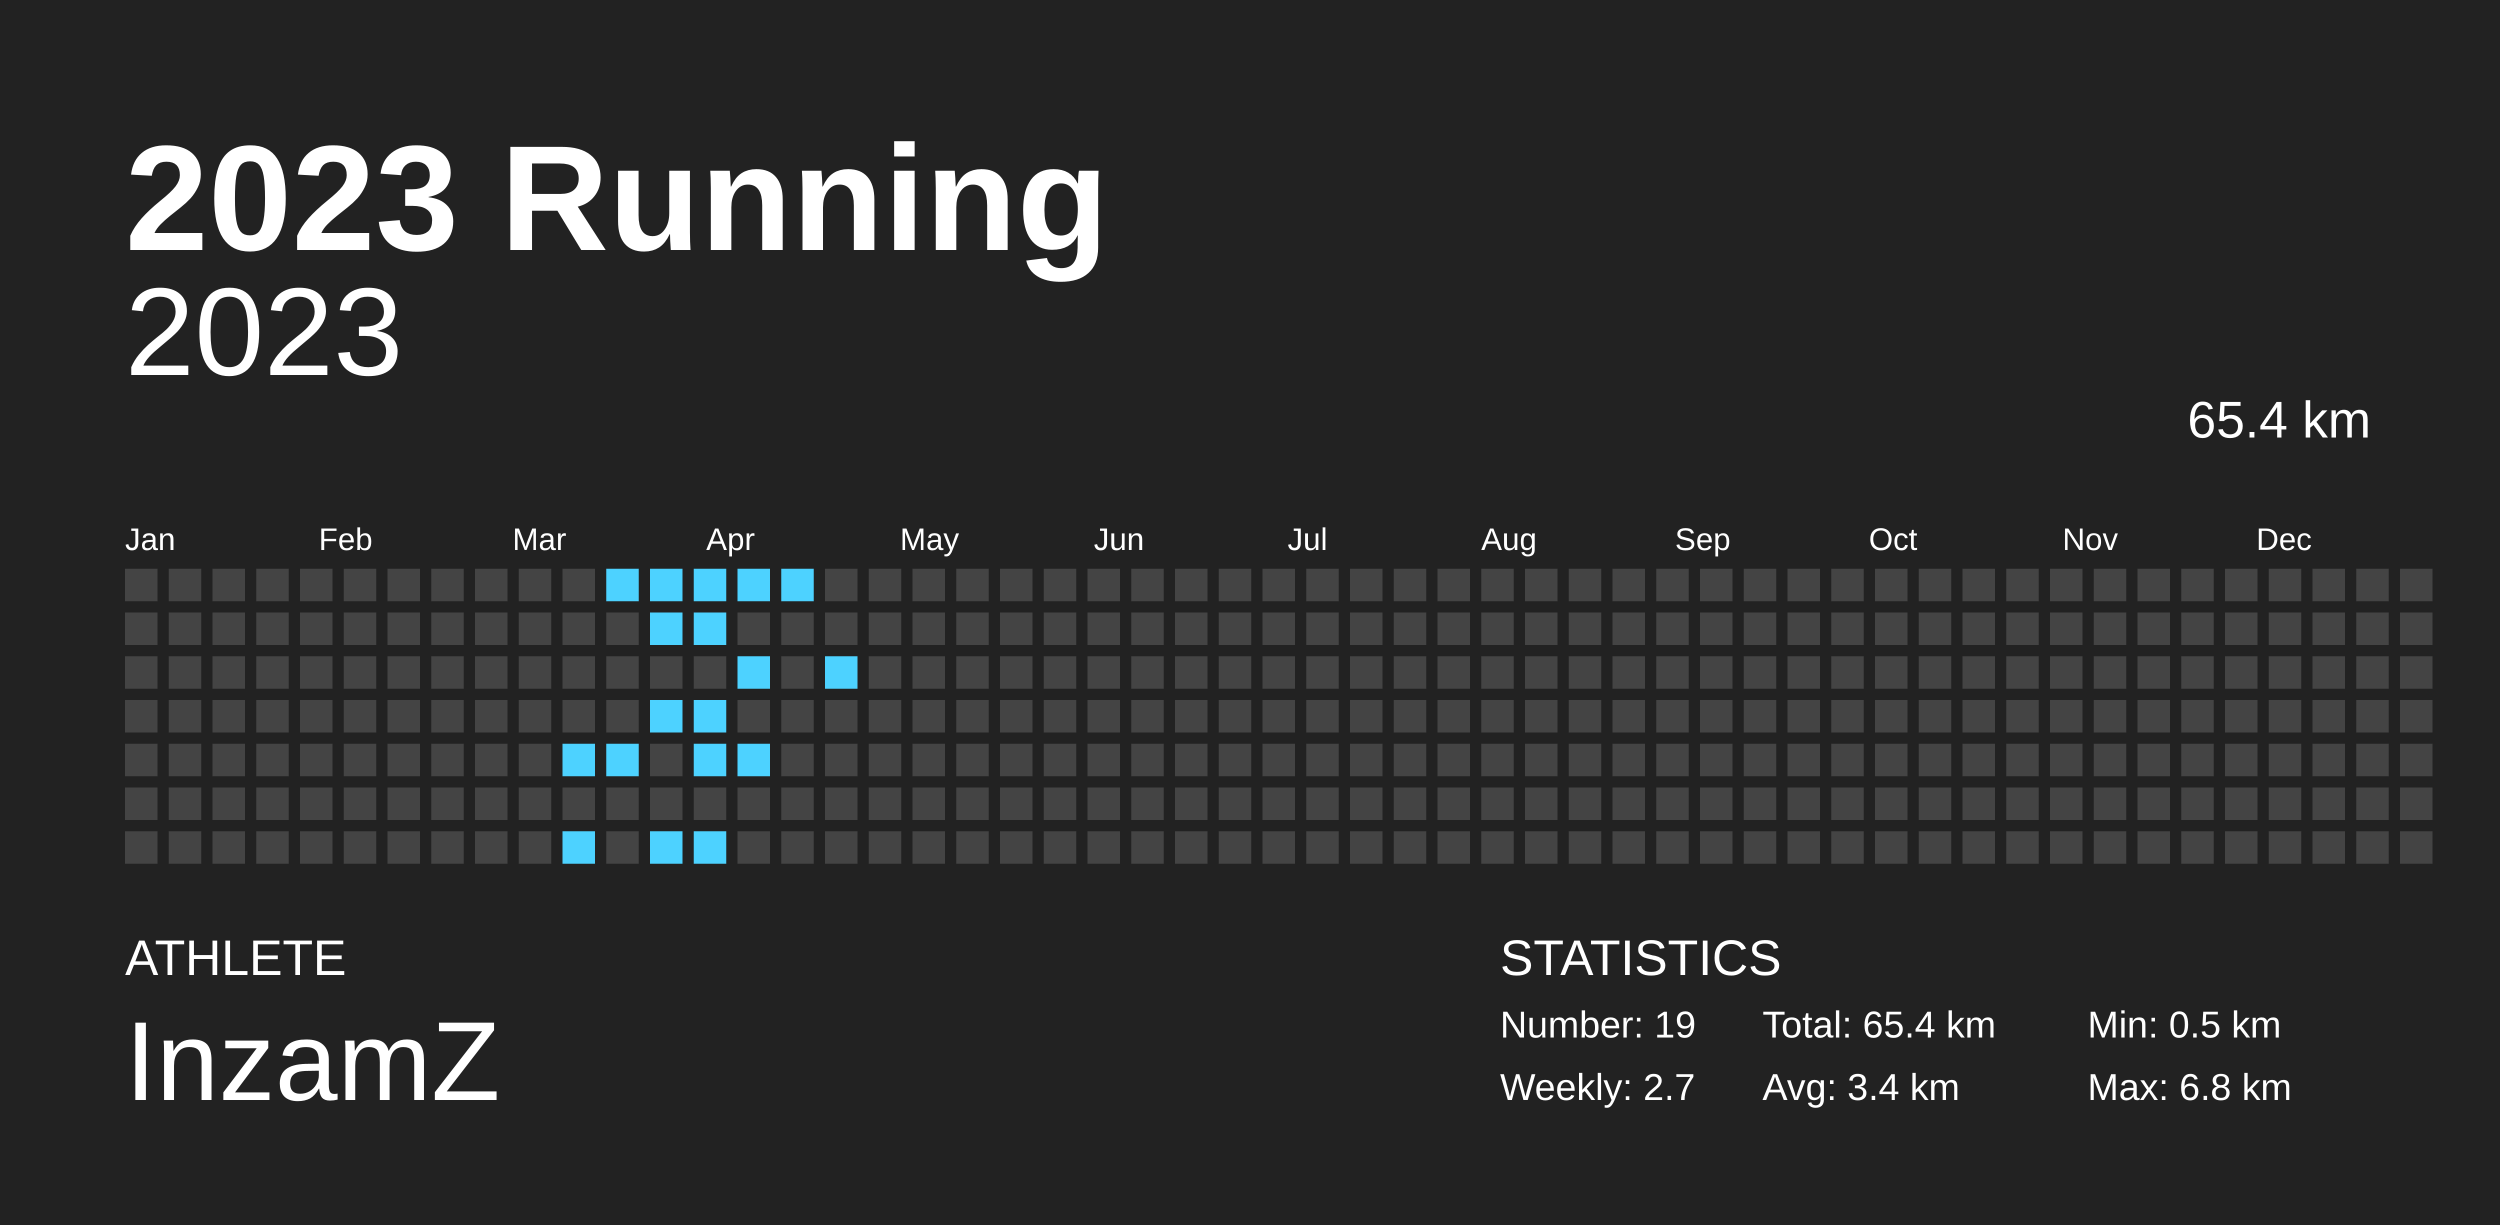
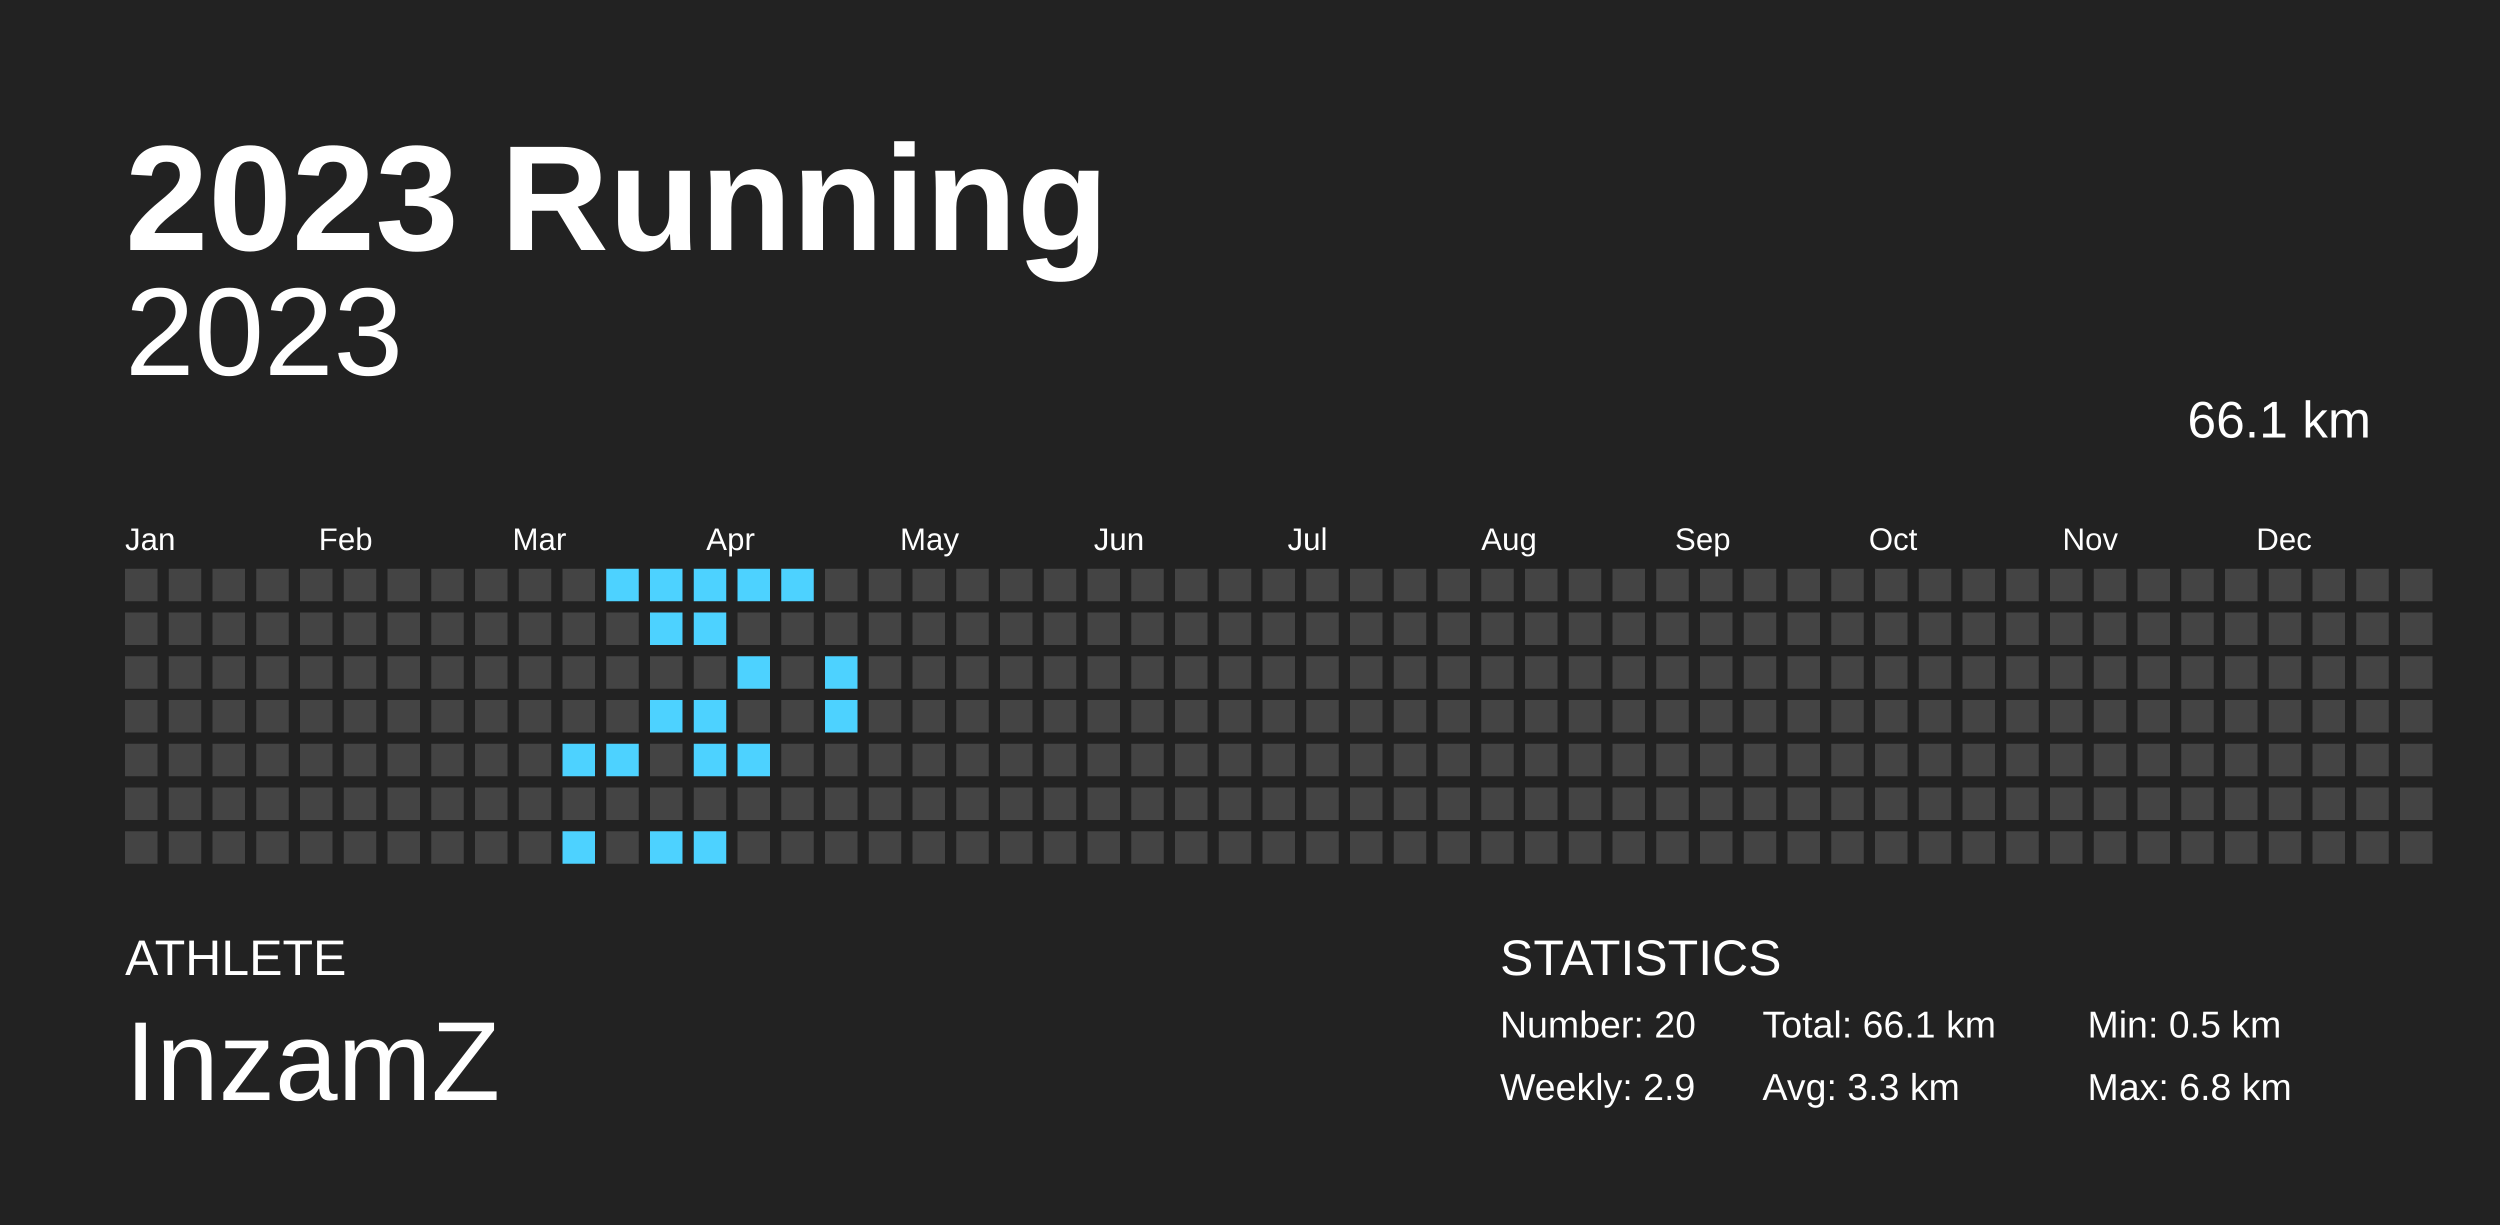
<svg xmlns="http://www.w3.org/2000/svg" baseProfile="full" height="98mm" version="1.1" viewBox="0,0,200,98" width="200mm">
  <defs />
  <rect fill="#222222" height="98" width="200" x="0" y="0" />
  <text fill="#FFFFFF" style="font-size:12px; font-family:Arial; font-weight:bold;" x="10" y="20">2023 Running</text>
  <text fill="#FFFFFF" style="font-size:4px; font-family:Arial" x="10" y="78">ATHLETE</text>
  <text fill="#FFFFFF" style="font-size:9px; font-family:Arial" x="10" y="88">InzamZ</text>
  <text fill="#FFFFFF" style="font-size:4px; font-family:Arial" x="120" y="78">STATISTICS</text>
-   <text fill="#FFFFFF" style="font-size:3px; font-family:Arial" x="120" y="83">Number: 19</text>
-   <text fill="#FFFFFF" style="font-size:3px; font-family:Arial" x="120" y="88">Weekly: 2.7</text>
-   <text fill="#FFFFFF" style="font-size:3px; font-family:Arial" x="141" y="83">Total: 65.4 km</text>
-   <text fill="#FFFFFF" style="font-size:3px; font-family:Arial" x="141" y="88">Avg: 3.4 km</text>
+   <text fill="#FFFFFF" style="font-size:3px; font-family:Arial" x="120" y="83">Number: 20</text>
+   <text fill="#FFFFFF" style="font-size:3px; font-family:Arial" x="120" y="88">Weekly: 2.9</text>
+   <text fill="#FFFFFF" style="font-size:3px; font-family:Arial" x="141" y="83">Total: 66.1 km</text>
+   <text fill="#FFFFFF" style="font-size:3px; font-family:Arial" x="141" y="88">Avg: 3.3 km</text>
  <text fill="#FFFFFF" style="font-size:3px; font-family:Arial" x="167" y="83">Min: 0.5 km</text>
  <text fill="#FFFFFF" style="font-size:3px; font-family:Arial" x="167" y="88">Max: 6.8 km</text>
  <text alignment-baseline="hanging" fill="#FFFFFF" style="font-size:10.0px; font-family:Arial;" x="10" y="30">2023</text>
-   <text alignment-baseline="hanging" fill="#FFFFFF" style="font-size:4.125px; font-family:Arial;" x="175" y="35">65.4 km</text>
+   <text alignment-baseline="hanging" fill="#FFFFFF" style="font-size:4.125px; font-family:Arial;" x="175" y="35">66.1 km</text>
  <text fill="#FFFFFF" style="font-size:2.5px; font-family:Arial" x="10.0" y="44">Jan</text>
  <text fill="#FFFFFF" style="font-size:2.5px; font-family:Arial" x="25.5" y="44">Feb</text>
  <text fill="#FFFFFF" style="font-size:2.5px; font-family:Arial" x="41.0" y="44">Mar</text>
  <text fill="#FFFFFF" style="font-size:2.5px; font-family:Arial" x="56.5" y="44">Apr</text>
  <text fill="#FFFFFF" style="font-size:2.5px; font-family:Arial" x="72.0" y="44">May</text>
  <text fill="#FFFFFF" style="font-size:2.5px; font-family:Arial" x="87.5" y="44">Jun</text>
  <text fill="#FFFFFF" style="font-size:2.5px; font-family:Arial" x="103.0" y="44">Jul</text>
  <text fill="#FFFFFF" style="font-size:2.5px; font-family:Arial" x="118.5" y="44">Aug</text>
  <text fill="#FFFFFF" style="font-size:2.5px; font-family:Arial" x="134.0" y="44">Sep</text>
  <text fill="#FFFFFF" style="font-size:2.5px; font-family:Arial" x="149.5" y="44">Oct</text>
  <text fill="#FFFFFF" style="font-size:2.5px; font-family:Arial" x="165.0" y="44">Nov</text>
  <text fill="#FFFFFF" style="font-size:2.5px; font-family:Arial" x="180.5" y="44">Dec</text>
  <rect fill="#444444" height="2.6" width="2.6" x="10.0" y="45.5" />
  <rect fill="#444444" height="2.6" width="2.6" x="10.0" y="49.0" />
  <rect fill="#444444" height="2.6" width="2.6" x="10.0" y="52.5" />
  <rect fill="#444444" height="2.6" width="2.6" x="10.0" y="56.0" />
  <rect fill="#444444" height="2.6" width="2.6" x="10.0" y="59.5" />
  <rect fill="#444444" height="2.6" width="2.6" x="10.0" y="63.0" />
  <rect fill="#444444" height="2.6" width="2.6" x="10.0" y="66.5" />
  <rect fill="#444444" height="2.6" width="2.6" x="13.5" y="45.5" />
  <rect fill="#444444" height="2.6" width="2.6" x="13.5" y="49.0" />
  <rect fill="#444444" height="2.6" width="2.6" x="13.5" y="52.5" />
  <rect fill="#444444" height="2.6" width="2.6" x="13.5" y="56.0" />
  <rect fill="#444444" height="2.6" width="2.6" x="13.5" y="59.5" />
  <rect fill="#444444" height="2.6" width="2.6" x="13.5" y="63.0" />
  <rect fill="#444444" height="2.6" width="2.6" x="13.5" y="66.5" />
  <rect fill="#444444" height="2.6" width="2.6" x="17.0" y="45.5" />
  <rect fill="#444444" height="2.6" width="2.6" x="17.0" y="49.0" />
  <rect fill="#444444" height="2.6" width="2.6" x="17.0" y="52.5" />
  <rect fill="#444444" height="2.6" width="2.6" x="17.0" y="56.0" />
  <rect fill="#444444" height="2.6" width="2.6" x="17.0" y="59.5" />
  <rect fill="#444444" height="2.6" width="2.6" x="17.0" y="63.0" />
  <rect fill="#444444" height="2.6" width="2.6" x="17.0" y="66.5" />
  <rect fill="#444444" height="2.6" width="2.6" x="20.5" y="45.5" />
  <rect fill="#444444" height="2.6" width="2.6" x="20.5" y="49.0" />
  <rect fill="#444444" height="2.6" width="2.6" x="20.5" y="52.5" />
  <rect fill="#444444" height="2.6" width="2.6" x="20.5" y="56.0" />
  <rect fill="#444444" height="2.6" width="2.6" x="20.5" y="59.5" />
  <rect fill="#444444" height="2.6" width="2.6" x="20.5" y="63.0" />
  <rect fill="#444444" height="2.6" width="2.6" x="20.5" y="66.5" />
  <rect fill="#444444" height="2.6" width="2.6" x="24.0" y="45.5" />
  <rect fill="#444444" height="2.6" width="2.6" x="24.0" y="49.0" />
  <rect fill="#444444" height="2.6" width="2.6" x="24.0" y="52.5" />
  <rect fill="#444444" height="2.6" width="2.6" x="24.0" y="56.0" />
  <rect fill="#444444" height="2.6" width="2.6" x="24.0" y="59.5" />
  <rect fill="#444444" height="2.6" width="2.6" x="24.0" y="63.0" />
  <rect fill="#444444" height="2.6" width="2.6" x="24.0" y="66.5" />
  <rect fill="#444444" height="2.6" width="2.6" x="27.5" y="45.5" />
  <rect fill="#444444" height="2.6" width="2.6" x="27.5" y="49.0" />
  <rect fill="#444444" height="2.6" width="2.6" x="27.5" y="52.5" />
  <rect fill="#444444" height="2.6" width="2.6" x="27.5" y="56.0" />
  <rect fill="#444444" height="2.6" width="2.6" x="27.5" y="59.5" />
  <rect fill="#444444" height="2.6" width="2.6" x="27.5" y="63.0" />
  <rect fill="#444444" height="2.6" width="2.6" x="27.5" y="66.5" />
  <rect fill="#444444" height="2.6" width="2.6" x="31.0" y="45.5" />
  <rect fill="#444444" height="2.6" width="2.6" x="31.0" y="49.0" />
  <rect fill="#444444" height="2.6" width="2.6" x="31.0" y="52.5" />
  <rect fill="#444444" height="2.6" width="2.6" x="31.0" y="56.0" />
  <rect fill="#444444" height="2.6" width="2.6" x="31.0" y="59.5" />
  <rect fill="#444444" height="2.6" width="2.6" x="31.0" y="63.0" />
  <rect fill="#444444" height="2.6" width="2.6" x="31.0" y="66.5" />
  <rect fill="#444444" height="2.6" width="2.6" x="34.5" y="45.5" />
  <rect fill="#444444" height="2.6" width="2.6" x="34.5" y="49.0" />
  <rect fill="#444444" height="2.6" width="2.6" x="34.5" y="52.5" />
  <rect fill="#444444" height="2.6" width="2.6" x="34.5" y="56.0" />
  <rect fill="#444444" height="2.6" width="2.6" x="34.5" y="59.5" />
  <rect fill="#444444" height="2.6" width="2.6" x="34.5" y="63.0" />
  <rect fill="#444444" height="2.6" width="2.6" x="34.5" y="66.5" />
  <rect fill="#444444" height="2.6" width="2.6" x="38.0" y="45.5" />
  <rect fill="#444444" height="2.6" width="2.6" x="38.0" y="49.0" />
  <rect fill="#444444" height="2.6" width="2.6" x="38.0" y="52.5" />
  <rect fill="#444444" height="2.6" width="2.6" x="38.0" y="56.0" />
  <rect fill="#444444" height="2.6" width="2.6" x="38.0" y="59.5" />
  <rect fill="#444444" height="2.6" width="2.6" x="38.0" y="63.0" />
  <rect fill="#444444" height="2.6" width="2.6" x="38.0" y="66.5" />
  <rect fill="#444444" height="2.6" width="2.6" x="41.5" y="45.5" />
  <rect fill="#444444" height="2.6" width="2.6" x="41.5" y="49.0" />
  <rect fill="#444444" height="2.6" width="2.6" x="41.5" y="52.5" />
  <rect fill="#444444" height="2.6" width="2.6" x="41.5" y="56.0" />
  <rect fill="#444444" height="2.6" width="2.6" x="41.5" y="59.5" />
  <rect fill="#444444" height="2.6" width="2.6" x="41.5" y="63.0" />
  <rect fill="#444444" height="2.6" width="2.6" x="41.5" y="66.5" />
  <rect fill="#444444" height="2.6" width="2.6" x="45.0" y="45.5" />
  <rect fill="#444444" height="2.6" width="2.6" x="45.0" y="49.0" />
  <rect fill="#444444" height="2.6" width="2.6" x="45.0" y="52.5" />
  <rect fill="#444444" height="2.6" width="2.6" x="45.0" y="56.0" />
  <rect fill="#4dd2ff" height="2.6" width="2.6" x="45.0" y="59.5" />
  <rect fill="#444444" height="2.6" width="2.6" x="45.0" y="63.0" />
  <rect fill="#4dd2ff" height="2.6" width="2.6" x="45.0" y="66.5" />
  <rect fill="#4dd2ff" height="2.6" width="2.6" x="48.5" y="45.5" />
  <rect fill="#444444" height="2.6" width="2.6" x="48.5" y="49.0" />
  <rect fill="#444444" height="2.6" width="2.6" x="48.5" y="52.5" />
  <rect fill="#444444" height="2.6" width="2.6" x="48.5" y="56.0" />
  <rect fill="#4dd2ff" height="2.6" width="2.6" x="48.5" y="59.5" />
  <rect fill="#444444" height="2.6" width="2.6" x="48.5" y="63.0" />
  <rect fill="#444444" height="2.6" width="2.6" x="48.5" y="66.5" />
  <rect fill="#4dd2ff" height="2.6" width="2.6" x="52.0" y="45.5" />
  <rect fill="#4dd2ff" height="2.6" width="2.6" x="52.0" y="49.0" />
  <rect fill="#444444" height="2.6" width="2.6" x="52.0" y="52.5" />
  <rect fill="#4dd2ff" height="2.6" width="2.6" x="52.0" y="56.0" />
  <rect fill="#444444" height="2.6" width="2.6" x="52.0" y="59.5" />
  <rect fill="#444444" height="2.6" width="2.6" x="52.0" y="63.0" />
  <rect fill="#4dd2ff" height="2.6" width="2.6" x="52.0" y="66.5" />
  <rect fill="#4dd2ff" height="2.6" width="2.6" x="55.5" y="45.5" />
  <rect fill="#4dd2ff" height="2.6" width="2.6" x="55.5" y="49.0" />
  <rect fill="#444444" height="2.6" width="2.6" x="55.5" y="52.5" />
  <rect fill="#4dd2ff" height="2.6" width="2.6" x="55.5" y="56.0" />
  <rect fill="#4dd2ff" height="2.6" width="2.6" x="55.5" y="59.5" />
  <rect fill="#444444" height="2.6" width="2.6" x="55.5" y="63.0" />
  <rect fill="#4dd2ff" height="2.6" width="2.6" x="55.5" y="66.5" />
  <rect fill="#4dd2ff" height="2.6" width="2.6" x="59.0" y="45.5" />
  <rect fill="#444444" height="2.6" width="2.6" x="59.0" y="49.0" />
  <rect fill="#4dd2ff" height="2.6" width="2.6" x="59.0" y="52.5" />
  <rect fill="#444444" height="2.6" width="2.6" x="59.0" y="56.0" />
  <rect fill="#4dd2ff" height="2.6" width="2.6" x="59.0" y="59.5" />
  <rect fill="#444444" height="2.6" width="2.6" x="59.0" y="63.0" />
  <rect fill="#444444" height="2.6" width="2.6" x="59.0" y="66.5" />
  <rect fill="#4dd2ff" height="2.6" width="2.6" x="62.5" y="45.5" />
  <rect fill="#444444" height="2.6" width="2.6" x="62.5" y="49.0" />
  <rect fill="#444444" height="2.6" width="2.6" x="62.5" y="52.5" />
  <rect fill="#444444" height="2.6" width="2.6" x="62.5" y="56.0" />
  <rect fill="#444444" height="2.6" width="2.6" x="62.5" y="59.5" />
  <rect fill="#444444" height="2.6" width="2.6" x="62.5" y="63.0" />
  <rect fill="#444444" height="2.6" width="2.6" x="62.5" y="66.5" />
  <rect fill="#444444" height="2.6" width="2.6" x="66.0" y="45.5" />
  <rect fill="#444444" height="2.6" width="2.6" x="66.0" y="49.0" />
  <rect fill="#4dd2ff" height="2.6" width="2.6" x="66.0" y="52.5" />
-   <rect fill="#444444" height="2.6" width="2.6" x="66.0" y="56.0" />
+   <rect fill="#4dd2ff" height="2.6" width="2.6" x="66.0" y="56.0" />
  <rect fill="#444444" height="2.6" width="2.6" x="66.0" y="59.5" />
  <rect fill="#444444" height="2.6" width="2.6" x="66.0" y="63.0" />
  <rect fill="#444444" height="2.6" width="2.6" x="66.0" y="66.5" />
  <rect fill="#444444" height="2.6" width="2.6" x="69.5" y="45.5" />
  <rect fill="#444444" height="2.6" width="2.6" x="69.5" y="49.0" />
  <rect fill="#444444" height="2.6" width="2.6" x="69.5" y="52.5" />
  <rect fill="#444444" height="2.6" width="2.6" x="69.5" y="56.0" />
  <rect fill="#444444" height="2.6" width="2.6" x="69.5" y="59.5" />
  <rect fill="#444444" height="2.6" width="2.6" x="69.5" y="63.0" />
  <rect fill="#444444" height="2.6" width="2.6" x="69.5" y="66.5" />
  <rect fill="#444444" height="2.6" width="2.6" x="73.0" y="45.5" />
  <rect fill="#444444" height="2.6" width="2.6" x="73.0" y="49.0" />
  <rect fill="#444444" height="2.6" width="2.6" x="73.0" y="52.5" />
  <rect fill="#444444" height="2.6" width="2.6" x="73.0" y="56.0" />
  <rect fill="#444444" height="2.6" width="2.6" x="73.0" y="59.5" />
  <rect fill="#444444" height="2.6" width="2.6" x="73.0" y="63.0" />
  <rect fill="#444444" height="2.6" width="2.6" x="73.0" y="66.5" />
  <rect fill="#444444" height="2.6" width="2.6" x="76.5" y="45.5" />
  <rect fill="#444444" height="2.6" width="2.6" x="76.5" y="49.0" />
  <rect fill="#444444" height="2.6" width="2.6" x="76.5" y="52.5" />
  <rect fill="#444444" height="2.6" width="2.6" x="76.5" y="56.0" />
  <rect fill="#444444" height="2.6" width="2.6" x="76.5" y="59.5" />
  <rect fill="#444444" height="2.6" width="2.6" x="76.5" y="63.0" />
  <rect fill="#444444" height="2.6" width="2.6" x="76.5" y="66.5" />
  <rect fill="#444444" height="2.6" width="2.6" x="80.0" y="45.5" />
  <rect fill="#444444" height="2.6" width="2.6" x="80.0" y="49.0" />
  <rect fill="#444444" height="2.6" width="2.6" x="80.0" y="52.5" />
  <rect fill="#444444" height="2.6" width="2.6" x="80.0" y="56.0" />
  <rect fill="#444444" height="2.6" width="2.6" x="80.0" y="59.5" />
  <rect fill="#444444" height="2.6" width="2.6" x="80.0" y="63.0" />
  <rect fill="#444444" height="2.6" width="2.6" x="80.0" y="66.5" />
  <rect fill="#444444" height="2.6" width="2.6" x="83.5" y="45.5" />
  <rect fill="#444444" height="2.6" width="2.6" x="83.5" y="49.0" />
  <rect fill="#444444" height="2.6" width="2.6" x="83.5" y="52.5" />
  <rect fill="#444444" height="2.6" width="2.6" x="83.5" y="56.0" />
  <rect fill="#444444" height="2.6" width="2.6" x="83.5" y="59.5" />
  <rect fill="#444444" height="2.6" width="2.6" x="83.5" y="63.0" />
  <rect fill="#444444" height="2.6" width="2.6" x="83.5" y="66.5" />
  <rect fill="#444444" height="2.6" width="2.6" x="87.0" y="45.5" />
  <rect fill="#444444" height="2.6" width="2.6" x="87.0" y="49.0" />
  <rect fill="#444444" height="2.6" width="2.6" x="87.0" y="52.5" />
  <rect fill="#444444" height="2.6" width="2.6" x="87.0" y="56.0" />
  <rect fill="#444444" height="2.6" width="2.6" x="87.0" y="59.5" />
  <rect fill="#444444" height="2.6" width="2.6" x="87.0" y="63.0" />
  <rect fill="#444444" height="2.6" width="2.6" x="87.0" y="66.5" />
  <rect fill="#444444" height="2.6" width="2.6" x="90.5" y="45.5" />
  <rect fill="#444444" height="2.6" width="2.6" x="90.5" y="49.0" />
  <rect fill="#444444" height="2.6" width="2.6" x="90.5" y="52.5" />
  <rect fill="#444444" height="2.6" width="2.6" x="90.5" y="56.0" />
  <rect fill="#444444" height="2.6" width="2.6" x="90.5" y="59.5" />
  <rect fill="#444444" height="2.6" width="2.6" x="90.5" y="63.0" />
  <rect fill="#444444" height="2.6" width="2.6" x="90.5" y="66.5" />
  <rect fill="#444444" height="2.6" width="2.6" x="94.0" y="45.5" />
  <rect fill="#444444" height="2.6" width="2.6" x="94.0" y="49.0" />
  <rect fill="#444444" height="2.6" width="2.6" x="94.0" y="52.5" />
  <rect fill="#444444" height="2.6" width="2.6" x="94.0" y="56.0" />
  <rect fill="#444444" height="2.6" width="2.6" x="94.0" y="59.5" />
  <rect fill="#444444" height="2.6" width="2.6" x="94.0" y="63.0" />
  <rect fill="#444444" height="2.6" width="2.6" x="94.0" y="66.5" />
  <rect fill="#444444" height="2.6" width="2.6" x="97.5" y="45.5" />
  <rect fill="#444444" height="2.6" width="2.6" x="97.5" y="49.0" />
  <rect fill="#444444" height="2.6" width="2.6" x="97.5" y="52.5" />
  <rect fill="#444444" height="2.6" width="2.6" x="97.5" y="56.0" />
  <rect fill="#444444" height="2.6" width="2.6" x="97.5" y="59.5" />
  <rect fill="#444444" height="2.6" width="2.6" x="97.5" y="63.0" />
  <rect fill="#444444" height="2.6" width="2.6" x="97.5" y="66.5" />
  <rect fill="#444444" height="2.6" width="2.6" x="101.0" y="45.5" />
  <rect fill="#444444" height="2.6" width="2.6" x="101.0" y="49.0" />
  <rect fill="#444444" height="2.6" width="2.6" x="101.0" y="52.5" />
  <rect fill="#444444" height="2.6" width="2.6" x="101.0" y="56.0" />
  <rect fill="#444444" height="2.6" width="2.6" x="101.0" y="59.5" />
  <rect fill="#444444" height="2.6" width="2.6" x="101.0" y="63.0" />
  <rect fill="#444444" height="2.6" width="2.6" x="101.0" y="66.5" />
  <rect fill="#444444" height="2.6" width="2.6" x="104.5" y="45.5" />
  <rect fill="#444444" height="2.6" width="2.6" x="104.5" y="49.0" />
  <rect fill="#444444" height="2.6" width="2.6" x="104.5" y="52.5" />
  <rect fill="#444444" height="2.6" width="2.6" x="104.5" y="56.0" />
  <rect fill="#444444" height="2.6" width="2.6" x="104.5" y="59.5" />
  <rect fill="#444444" height="2.6" width="2.6" x="104.5" y="63.0" />
  <rect fill="#444444" height="2.6" width="2.6" x="104.5" y="66.5" />
  <rect fill="#444444" height="2.6" width="2.6" x="108.0" y="45.5" />
  <rect fill="#444444" height="2.6" width="2.6" x="108.0" y="49.0" />
  <rect fill="#444444" height="2.6" width="2.6" x="108.0" y="52.5" />
  <rect fill="#444444" height="2.6" width="2.6" x="108.0" y="56.0" />
  <rect fill="#444444" height="2.6" width="2.6" x="108.0" y="59.5" />
  <rect fill="#444444" height="2.6" width="2.6" x="108.0" y="63.0" />
  <rect fill="#444444" height="2.6" width="2.6" x="108.0" y="66.5" />
  <rect fill="#444444" height="2.6" width="2.6" x="111.5" y="45.5" />
  <rect fill="#444444" height="2.6" width="2.6" x="111.5" y="49.0" />
  <rect fill="#444444" height="2.6" width="2.6" x="111.5" y="52.5" />
  <rect fill="#444444" height="2.6" width="2.6" x="111.5" y="56.0" />
  <rect fill="#444444" height="2.6" width="2.6" x="111.5" y="59.5" />
  <rect fill="#444444" height="2.6" width="2.6" x="111.5" y="63.0" />
  <rect fill="#444444" height="2.6" width="2.6" x="111.5" y="66.5" />
  <rect fill="#444444" height="2.6" width="2.6" x="115.0" y="45.5" />
  <rect fill="#444444" height="2.6" width="2.6" x="115.0" y="49.0" />
  <rect fill="#444444" height="2.6" width="2.6" x="115.0" y="52.5" />
  <rect fill="#444444" height="2.6" width="2.6" x="115.0" y="56.0" />
  <rect fill="#444444" height="2.6" width="2.6" x="115.0" y="59.5" />
  <rect fill="#444444" height="2.6" width="2.6" x="115.0" y="63.0" />
  <rect fill="#444444" height="2.6" width="2.6" x="115.0" y="66.5" />
  <rect fill="#444444" height="2.6" width="2.6" x="118.5" y="45.5" />
  <rect fill="#444444" height="2.6" width="2.6" x="118.5" y="49.0" />
  <rect fill="#444444" height="2.6" width="2.6" x="118.5" y="52.5" />
  <rect fill="#444444" height="2.6" width="2.6" x="118.5" y="56.0" />
  <rect fill="#444444" height="2.6" width="2.6" x="118.5" y="59.5" />
  <rect fill="#444444" height="2.6" width="2.6" x="118.5" y="63.0" />
  <rect fill="#444444" height="2.6" width="2.6" x="118.5" y="66.5" />
  <rect fill="#444444" height="2.6" width="2.6" x="122.0" y="45.5" />
  <rect fill="#444444" height="2.6" width="2.6" x="122.0" y="49.0" />
  <rect fill="#444444" height="2.6" width="2.6" x="122.0" y="52.5" />
  <rect fill="#444444" height="2.6" width="2.6" x="122.0" y="56.0" />
  <rect fill="#444444" height="2.6" width="2.6" x="122.0" y="59.5" />
  <rect fill="#444444" height="2.6" width="2.6" x="122.0" y="63.0" />
  <rect fill="#444444" height="2.6" width="2.6" x="122.0" y="66.5" />
  <rect fill="#444444" height="2.6" width="2.6" x="125.5" y="45.5" />
  <rect fill="#444444" height="2.6" width="2.6" x="125.5" y="49.0" />
  <rect fill="#444444" height="2.6" width="2.6" x="125.5" y="52.5" />
  <rect fill="#444444" height="2.6" width="2.6" x="125.5" y="56.0" />
  <rect fill="#444444" height="2.6" width="2.6" x="125.5" y="59.5" />
  <rect fill="#444444" height="2.6" width="2.6" x="125.5" y="63.0" />
  <rect fill="#444444" height="2.6" width="2.6" x="125.5" y="66.5" />
  <rect fill="#444444" height="2.6" width="2.6" x="129.0" y="45.5" />
  <rect fill="#444444" height="2.6" width="2.6" x="129.0" y="49.0" />
  <rect fill="#444444" height="2.6" width="2.6" x="129.0" y="52.5" />
  <rect fill="#444444" height="2.6" width="2.6" x="129.0" y="56.0" />
  <rect fill="#444444" height="2.6" width="2.6" x="129.0" y="59.5" />
  <rect fill="#444444" height="2.6" width="2.6" x="129.0" y="63.0" />
  <rect fill="#444444" height="2.6" width="2.6" x="129.0" y="66.5" />
  <rect fill="#444444" height="2.6" width="2.6" x="132.5" y="45.5" />
  <rect fill="#444444" height="2.6" width="2.6" x="132.5" y="49.0" />
  <rect fill="#444444" height="2.6" width="2.6" x="132.5" y="52.5" />
  <rect fill="#444444" height="2.6" width="2.6" x="132.5" y="56.0" />
  <rect fill="#444444" height="2.6" width="2.6" x="132.5" y="59.5" />
  <rect fill="#444444" height="2.6" width="2.6" x="132.5" y="63.0" />
  <rect fill="#444444" height="2.6" width="2.6" x="132.5" y="66.5" />
  <rect fill="#444444" height="2.6" width="2.6" x="136.0" y="45.5" />
  <rect fill="#444444" height="2.6" width="2.6" x="136.0" y="49.0" />
  <rect fill="#444444" height="2.6" width="2.6" x="136.0" y="52.5" />
  <rect fill="#444444" height="2.6" width="2.6" x="136.0" y="56.0" />
  <rect fill="#444444" height="2.6" width="2.6" x="136.0" y="59.5" />
  <rect fill="#444444" height="2.6" width="2.6" x="136.0" y="63.0" />
  <rect fill="#444444" height="2.6" width="2.6" x="136.0" y="66.5" />
  <rect fill="#444444" height="2.6" width="2.6" x="139.5" y="45.5" />
  <rect fill="#444444" height="2.6" width="2.6" x="139.5" y="49.0" />
  <rect fill="#444444" height="2.6" width="2.6" x="139.5" y="52.5" />
  <rect fill="#444444" height="2.6" width="2.6" x="139.5" y="56.0" />
  <rect fill="#444444" height="2.6" width="2.6" x="139.5" y="59.5" />
  <rect fill="#444444" height="2.6" width="2.6" x="139.5" y="63.0" />
  <rect fill="#444444" height="2.6" width="2.6" x="139.5" y="66.5" />
  <rect fill="#444444" height="2.6" width="2.6" x="143.0" y="45.5" />
  <rect fill="#444444" height="2.6" width="2.6" x="143.0" y="49.0" />
  <rect fill="#444444" height="2.6" width="2.6" x="143.0" y="52.5" />
  <rect fill="#444444" height="2.6" width="2.6" x="143.0" y="56.0" />
  <rect fill="#444444" height="2.6" width="2.6" x="143.0" y="59.5" />
  <rect fill="#444444" height="2.6" width="2.6" x="143.0" y="63.0" />
  <rect fill="#444444" height="2.6" width="2.6" x="143.0" y="66.5" />
  <rect fill="#444444" height="2.6" width="2.6" x="146.5" y="45.5" />
  <rect fill="#444444" height="2.6" width="2.6" x="146.5" y="49.0" />
  <rect fill="#444444" height="2.6" width="2.6" x="146.5" y="52.5" />
  <rect fill="#444444" height="2.6" width="2.6" x="146.5" y="56.0" />
  <rect fill="#444444" height="2.6" width="2.6" x="146.5" y="59.5" />
  <rect fill="#444444" height="2.6" width="2.6" x="146.5" y="63.0" />
  <rect fill="#444444" height="2.6" width="2.6" x="146.5" y="66.5" />
  <rect fill="#444444" height="2.6" width="2.6" x="150.0" y="45.5" />
  <rect fill="#444444" height="2.6" width="2.6" x="150.0" y="49.0" />
  <rect fill="#444444" height="2.6" width="2.6" x="150.0" y="52.5" />
  <rect fill="#444444" height="2.6" width="2.6" x="150.0" y="56.0" />
  <rect fill="#444444" height="2.6" width="2.6" x="150.0" y="59.5" />
  <rect fill="#444444" height="2.6" width="2.6" x="150.0" y="63.0" />
  <rect fill="#444444" height="2.6" width="2.6" x="150.0" y="66.5" />
  <rect fill="#444444" height="2.6" width="2.6" x="153.5" y="45.5" />
  <rect fill="#444444" height="2.6" width="2.6" x="153.5" y="49.0" />
  <rect fill="#444444" height="2.6" width="2.6" x="153.5" y="52.5" />
  <rect fill="#444444" height="2.6" width="2.6" x="153.5" y="56.0" />
  <rect fill="#444444" height="2.6" width="2.6" x="153.5" y="59.5" />
  <rect fill="#444444" height="2.6" width="2.6" x="153.5" y="63.0" />
  <rect fill="#444444" height="2.6" width="2.6" x="153.5" y="66.5" />
  <rect fill="#444444" height="2.6" width="2.6" x="157.0" y="45.5" />
  <rect fill="#444444" height="2.6" width="2.6" x="157.0" y="49.0" />
  <rect fill="#444444" height="2.6" width="2.6" x="157.0" y="52.5" />
  <rect fill="#444444" height="2.6" width="2.6" x="157.0" y="56.0" />
  <rect fill="#444444" height="2.6" width="2.6" x="157.0" y="59.5" />
  <rect fill="#444444" height="2.6" width="2.6" x="157.0" y="63.0" />
  <rect fill="#444444" height="2.6" width="2.6" x="157.0" y="66.5" />
  <rect fill="#444444" height="2.6" width="2.6" x="160.5" y="45.5" />
  <rect fill="#444444" height="2.6" width="2.6" x="160.5" y="49.0" />
  <rect fill="#444444" height="2.6" width="2.6" x="160.5" y="52.5" />
  <rect fill="#444444" height="2.6" width="2.6" x="160.5" y="56.0" />
  <rect fill="#444444" height="2.6" width="2.6" x="160.5" y="59.5" />
  <rect fill="#444444" height="2.6" width="2.6" x="160.5" y="63.0" />
  <rect fill="#444444" height="2.6" width="2.6" x="160.5" y="66.5" />
  <rect fill="#444444" height="2.6" width="2.6" x="164.0" y="45.5" />
  <rect fill="#444444" height="2.6" width="2.6" x="164.0" y="49.0" />
  <rect fill="#444444" height="2.6" width="2.6" x="164.0" y="52.5" />
  <rect fill="#444444" height="2.6" width="2.6" x="164.0" y="56.0" />
  <rect fill="#444444" height="2.6" width="2.6" x="164.0" y="59.5" />
  <rect fill="#444444" height="2.6" width="2.6" x="164.0" y="63.0" />
  <rect fill="#444444" height="2.6" width="2.6" x="164.0" y="66.5" />
  <rect fill="#444444" height="2.6" width="2.6" x="167.5" y="45.5" />
  <rect fill="#444444" height="2.6" width="2.6" x="167.5" y="49.0" />
  <rect fill="#444444" height="2.6" width="2.6" x="167.5" y="52.5" />
  <rect fill="#444444" height="2.6" width="2.6" x="167.5" y="56.0" />
  <rect fill="#444444" height="2.6" width="2.6" x="167.5" y="59.5" />
  <rect fill="#444444" height="2.6" width="2.6" x="167.5" y="63.0" />
  <rect fill="#444444" height="2.6" width="2.6" x="167.5" y="66.5" />
  <rect fill="#444444" height="2.6" width="2.6" x="171.0" y="45.5" />
  <rect fill="#444444" height="2.6" width="2.6" x="171.0" y="49.0" />
  <rect fill="#444444" height="2.6" width="2.6" x="171.0" y="52.5" />
  <rect fill="#444444" height="2.6" width="2.6" x="171.0" y="56.0" />
  <rect fill="#444444" height="2.6" width="2.6" x="171.0" y="59.5" />
  <rect fill="#444444" height="2.6" width="2.6" x="171.0" y="63.0" />
  <rect fill="#444444" height="2.6" width="2.6" x="171.0" y="66.5" />
  <rect fill="#444444" height="2.6" width="2.6" x="174.5" y="45.5" />
  <rect fill="#444444" height="2.6" width="2.6" x="174.5" y="49.0" />
  <rect fill="#444444" height="2.6" width="2.6" x="174.5" y="52.5" />
  <rect fill="#444444" height="2.6" width="2.6" x="174.5" y="56.0" />
  <rect fill="#444444" height="2.6" width="2.6" x="174.5" y="59.5" />
  <rect fill="#444444" height="2.6" width="2.6" x="174.5" y="63.0" />
  <rect fill="#444444" height="2.6" width="2.6" x="174.5" y="66.5" />
  <rect fill="#444444" height="2.6" width="2.6" x="178.0" y="45.5" />
  <rect fill="#444444" height="2.6" width="2.6" x="178.0" y="49.0" />
  <rect fill="#444444" height="2.6" width="2.6" x="178.0" y="52.5" />
  <rect fill="#444444" height="2.6" width="2.6" x="178.0" y="56.0" />
  <rect fill="#444444" height="2.6" width="2.6" x="178.0" y="59.5" />
  <rect fill="#444444" height="2.6" width="2.6" x="178.0" y="63.0" />
  <rect fill="#444444" height="2.6" width="2.6" x="178.0" y="66.5" />
  <rect fill="#444444" height="2.6" width="2.6" x="181.5" y="45.5" />
  <rect fill="#444444" height="2.6" width="2.6" x="181.5" y="49.0" />
  <rect fill="#444444" height="2.6" width="2.6" x="181.5" y="52.5" />
  <rect fill="#444444" height="2.6" width="2.6" x="181.5" y="56.0" />
  <rect fill="#444444" height="2.6" width="2.6" x="181.5" y="59.5" />
  <rect fill="#444444" height="2.6" width="2.6" x="181.5" y="63.0" />
  <rect fill="#444444" height="2.6" width="2.6" x="181.5" y="66.5" />
  <rect fill="#444444" height="2.6" width="2.6" x="185.0" y="45.5" />
  <rect fill="#444444" height="2.6" width="2.6" x="185.0" y="49.0" />
  <rect fill="#444444" height="2.6" width="2.6" x="185.0" y="52.5" />
  <rect fill="#444444" height="2.6" width="2.6" x="185.0" y="56.0" />
  <rect fill="#444444" height="2.6" width="2.6" x="185.0" y="59.5" />
  <rect fill="#444444" height="2.6" width="2.6" x="185.0" y="63.0" />
  <rect fill="#444444" height="2.6" width="2.6" x="185.0" y="66.5" />
  <rect fill="#444444" height="2.6" width="2.6" x="188.5" y="45.5" />
  <rect fill="#444444" height="2.6" width="2.6" x="188.5" y="49.0" />
  <rect fill="#444444" height="2.6" width="2.6" x="188.5" y="52.5" />
  <rect fill="#444444" height="2.6" width="2.6" x="188.5" y="56.0" />
  <rect fill="#444444" height="2.6" width="2.6" x="188.5" y="59.5" />
  <rect fill="#444444" height="2.6" width="2.6" x="188.5" y="63.0" />
  <rect fill="#444444" height="2.6" width="2.6" x="188.5" y="66.5" />
  <rect fill="#444444" height="2.6" width="2.6" x="192.0" y="45.5" />
  <rect fill="#444444" height="2.6" width="2.6" x="192.0" y="49.0" />
  <rect fill="#444444" height="2.6" width="2.6" x="192.0" y="52.5" />
  <rect fill="#444444" height="2.6" width="2.6" x="192.0" y="56.0" />
  <rect fill="#444444" height="2.6" width="2.6" x="192.0" y="59.5" />
  <rect fill="#444444" height="2.6" width="2.6" x="192.0" y="63.0" />
  <rect fill="#444444" height="2.6" width="2.6" x="192.0" y="66.5" />
</svg>
